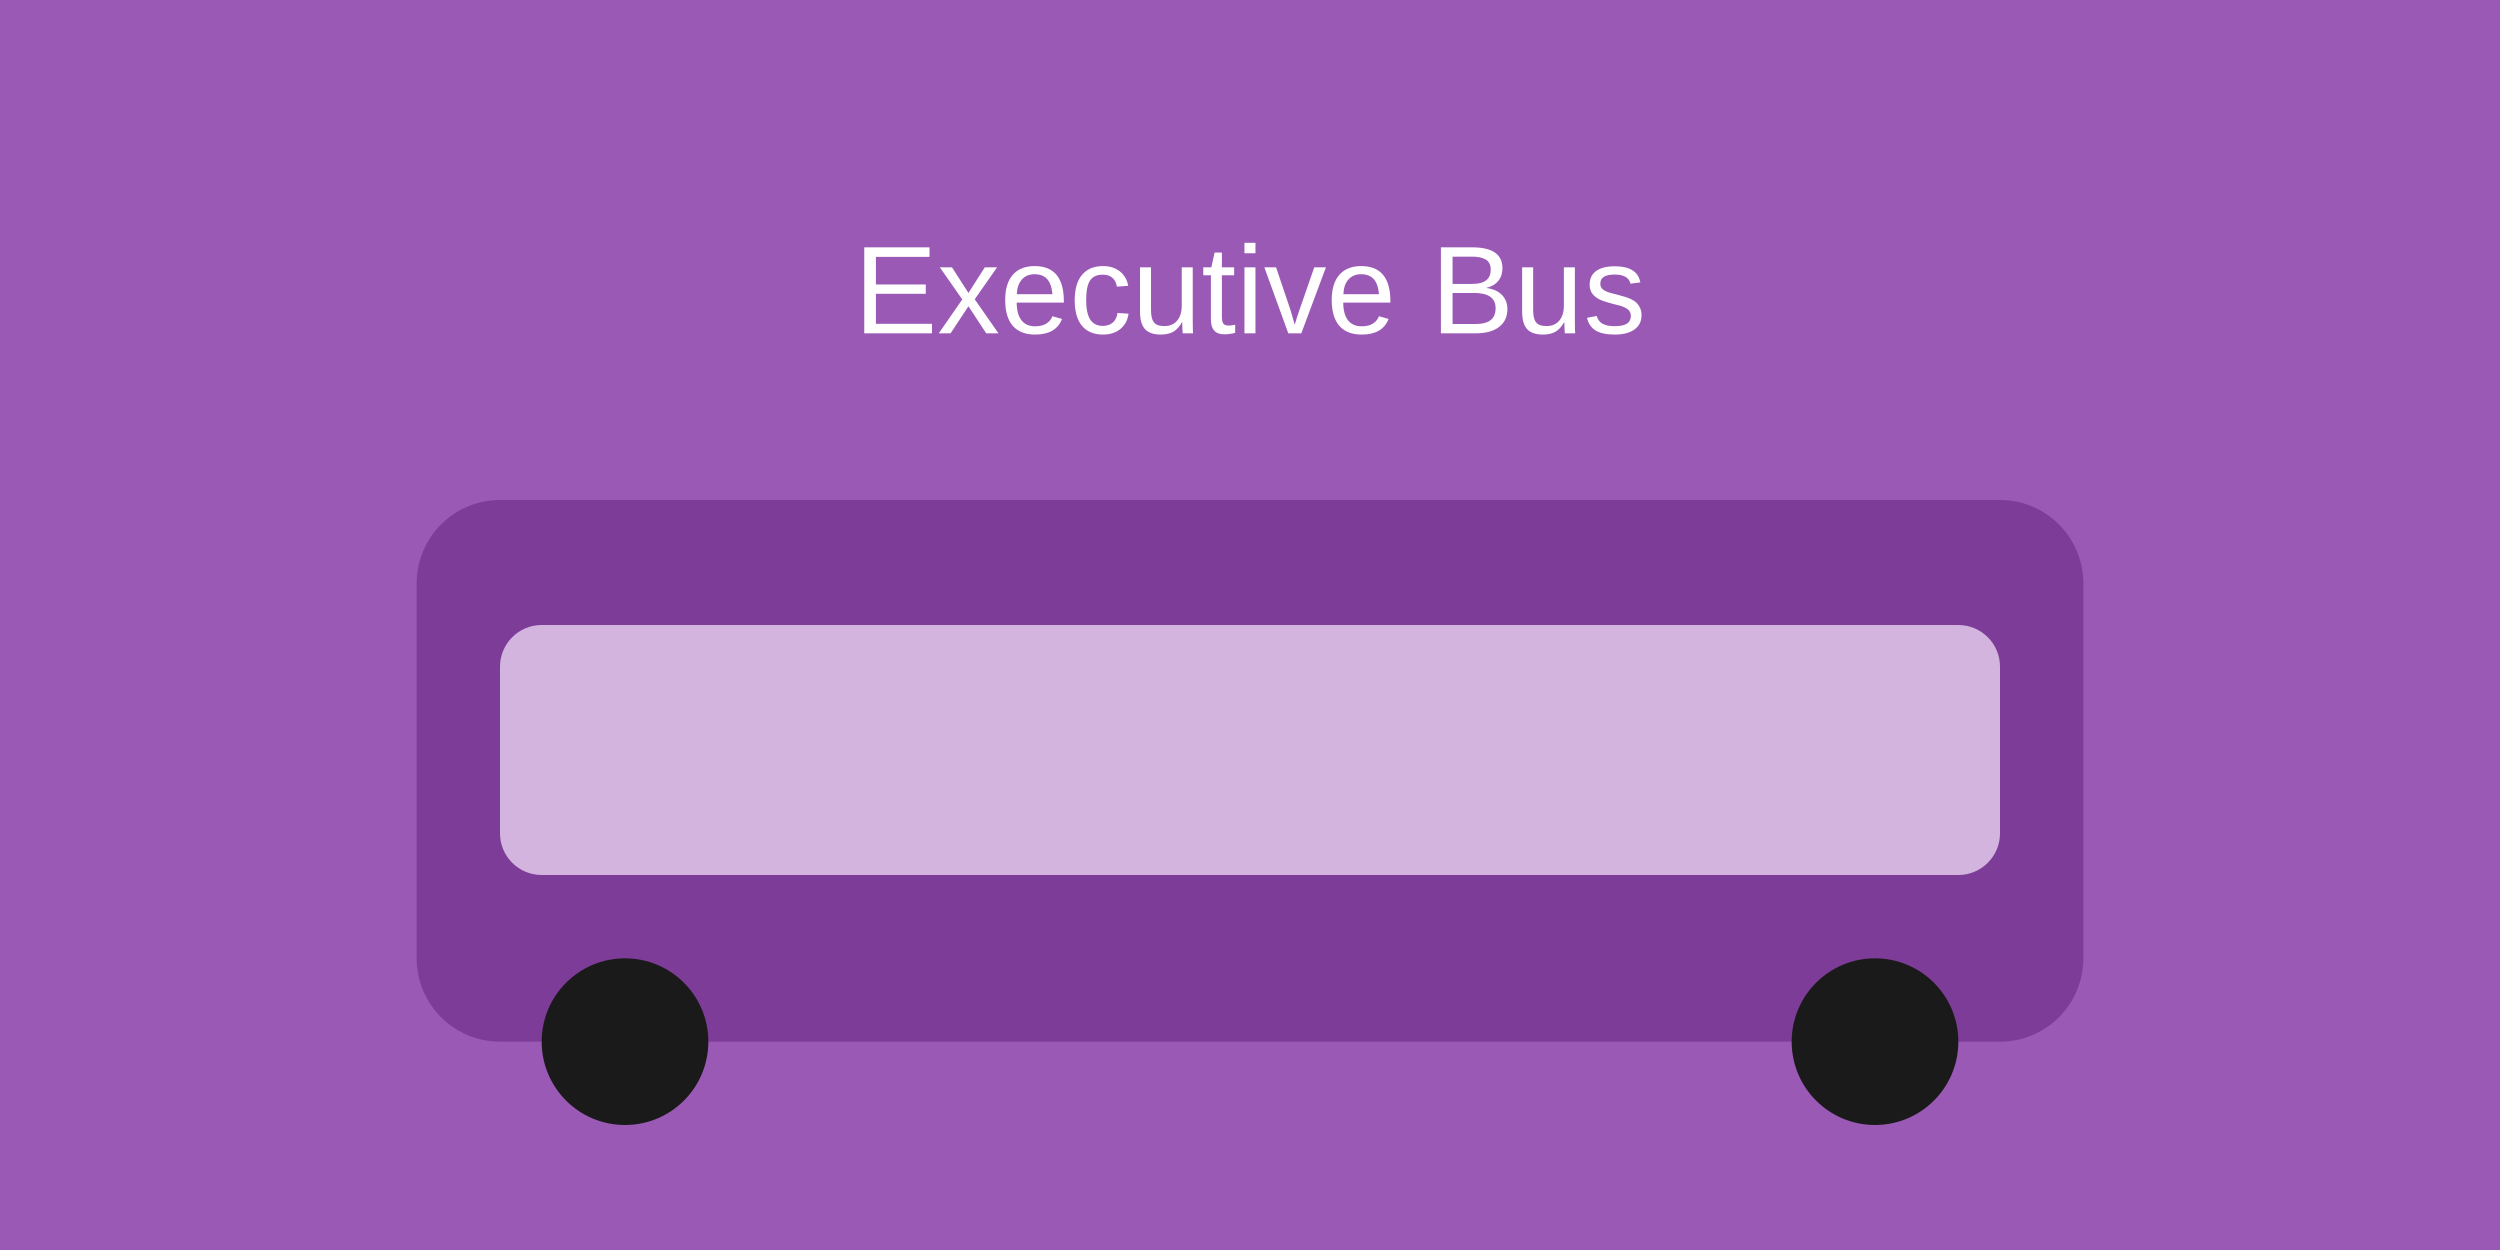
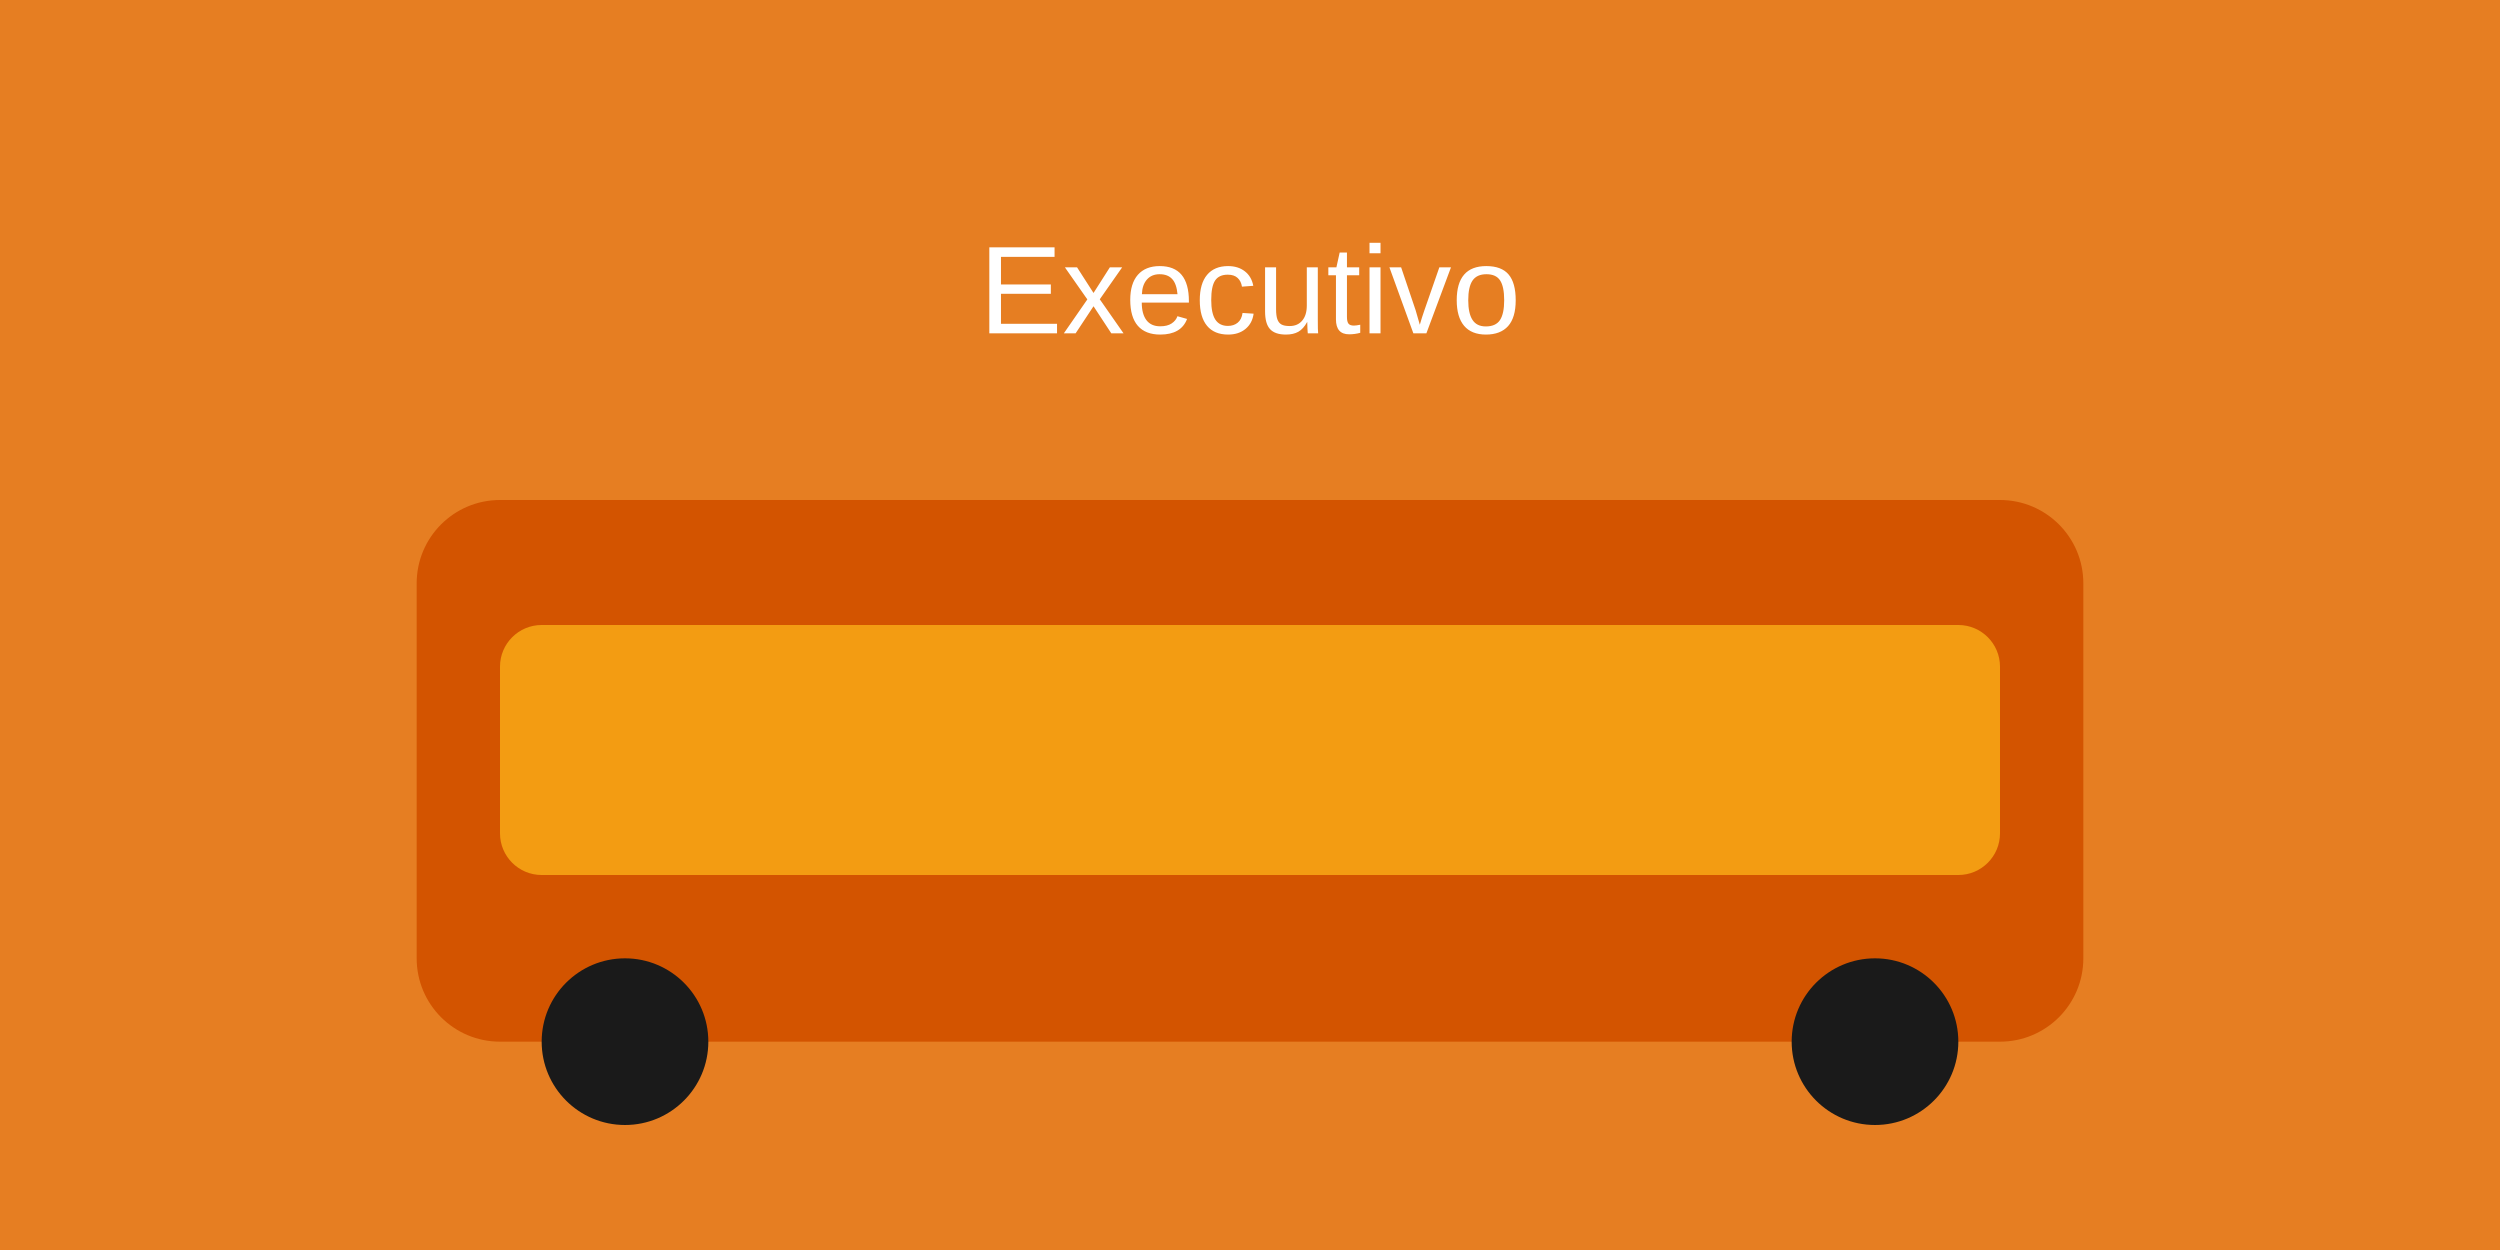
<svg xmlns="http://www.w3.org/2000/svg" width="600" height="300">
-   <rect width="600" height="300" fill="#9b59b6" />
-   <text x="300" y="80" font-family="Arial" font-size="30" text-anchor="middle" fill="white">Executive Bus</text>
-   <rect x="100" y="120" width="400" height="130" rx="20" fill="#7d3c98" />
-   <rect x="120" y="150" width="360" height="60" rx="10" fill="#d2b4de" />
+   <rect width="600" height="300" fill="#e67e22" />
+   <text x="300" y="80" font-family="Arial" font-size="30" text-anchor="middle" fill="white">Executivo</text>
+   <rect x="100" y="120" width="400" height="130" rx="20" fill="#d35400" />
+   <rect x="120" y="150" width="360" height="60" rx="10" fill="#f39c12" />
  <circle cx="150" cy="250" r="20" fill="#1a1a1a" />
  <circle cx="450" cy="250" r="20" fill="#1a1a1a" />
</svg>
